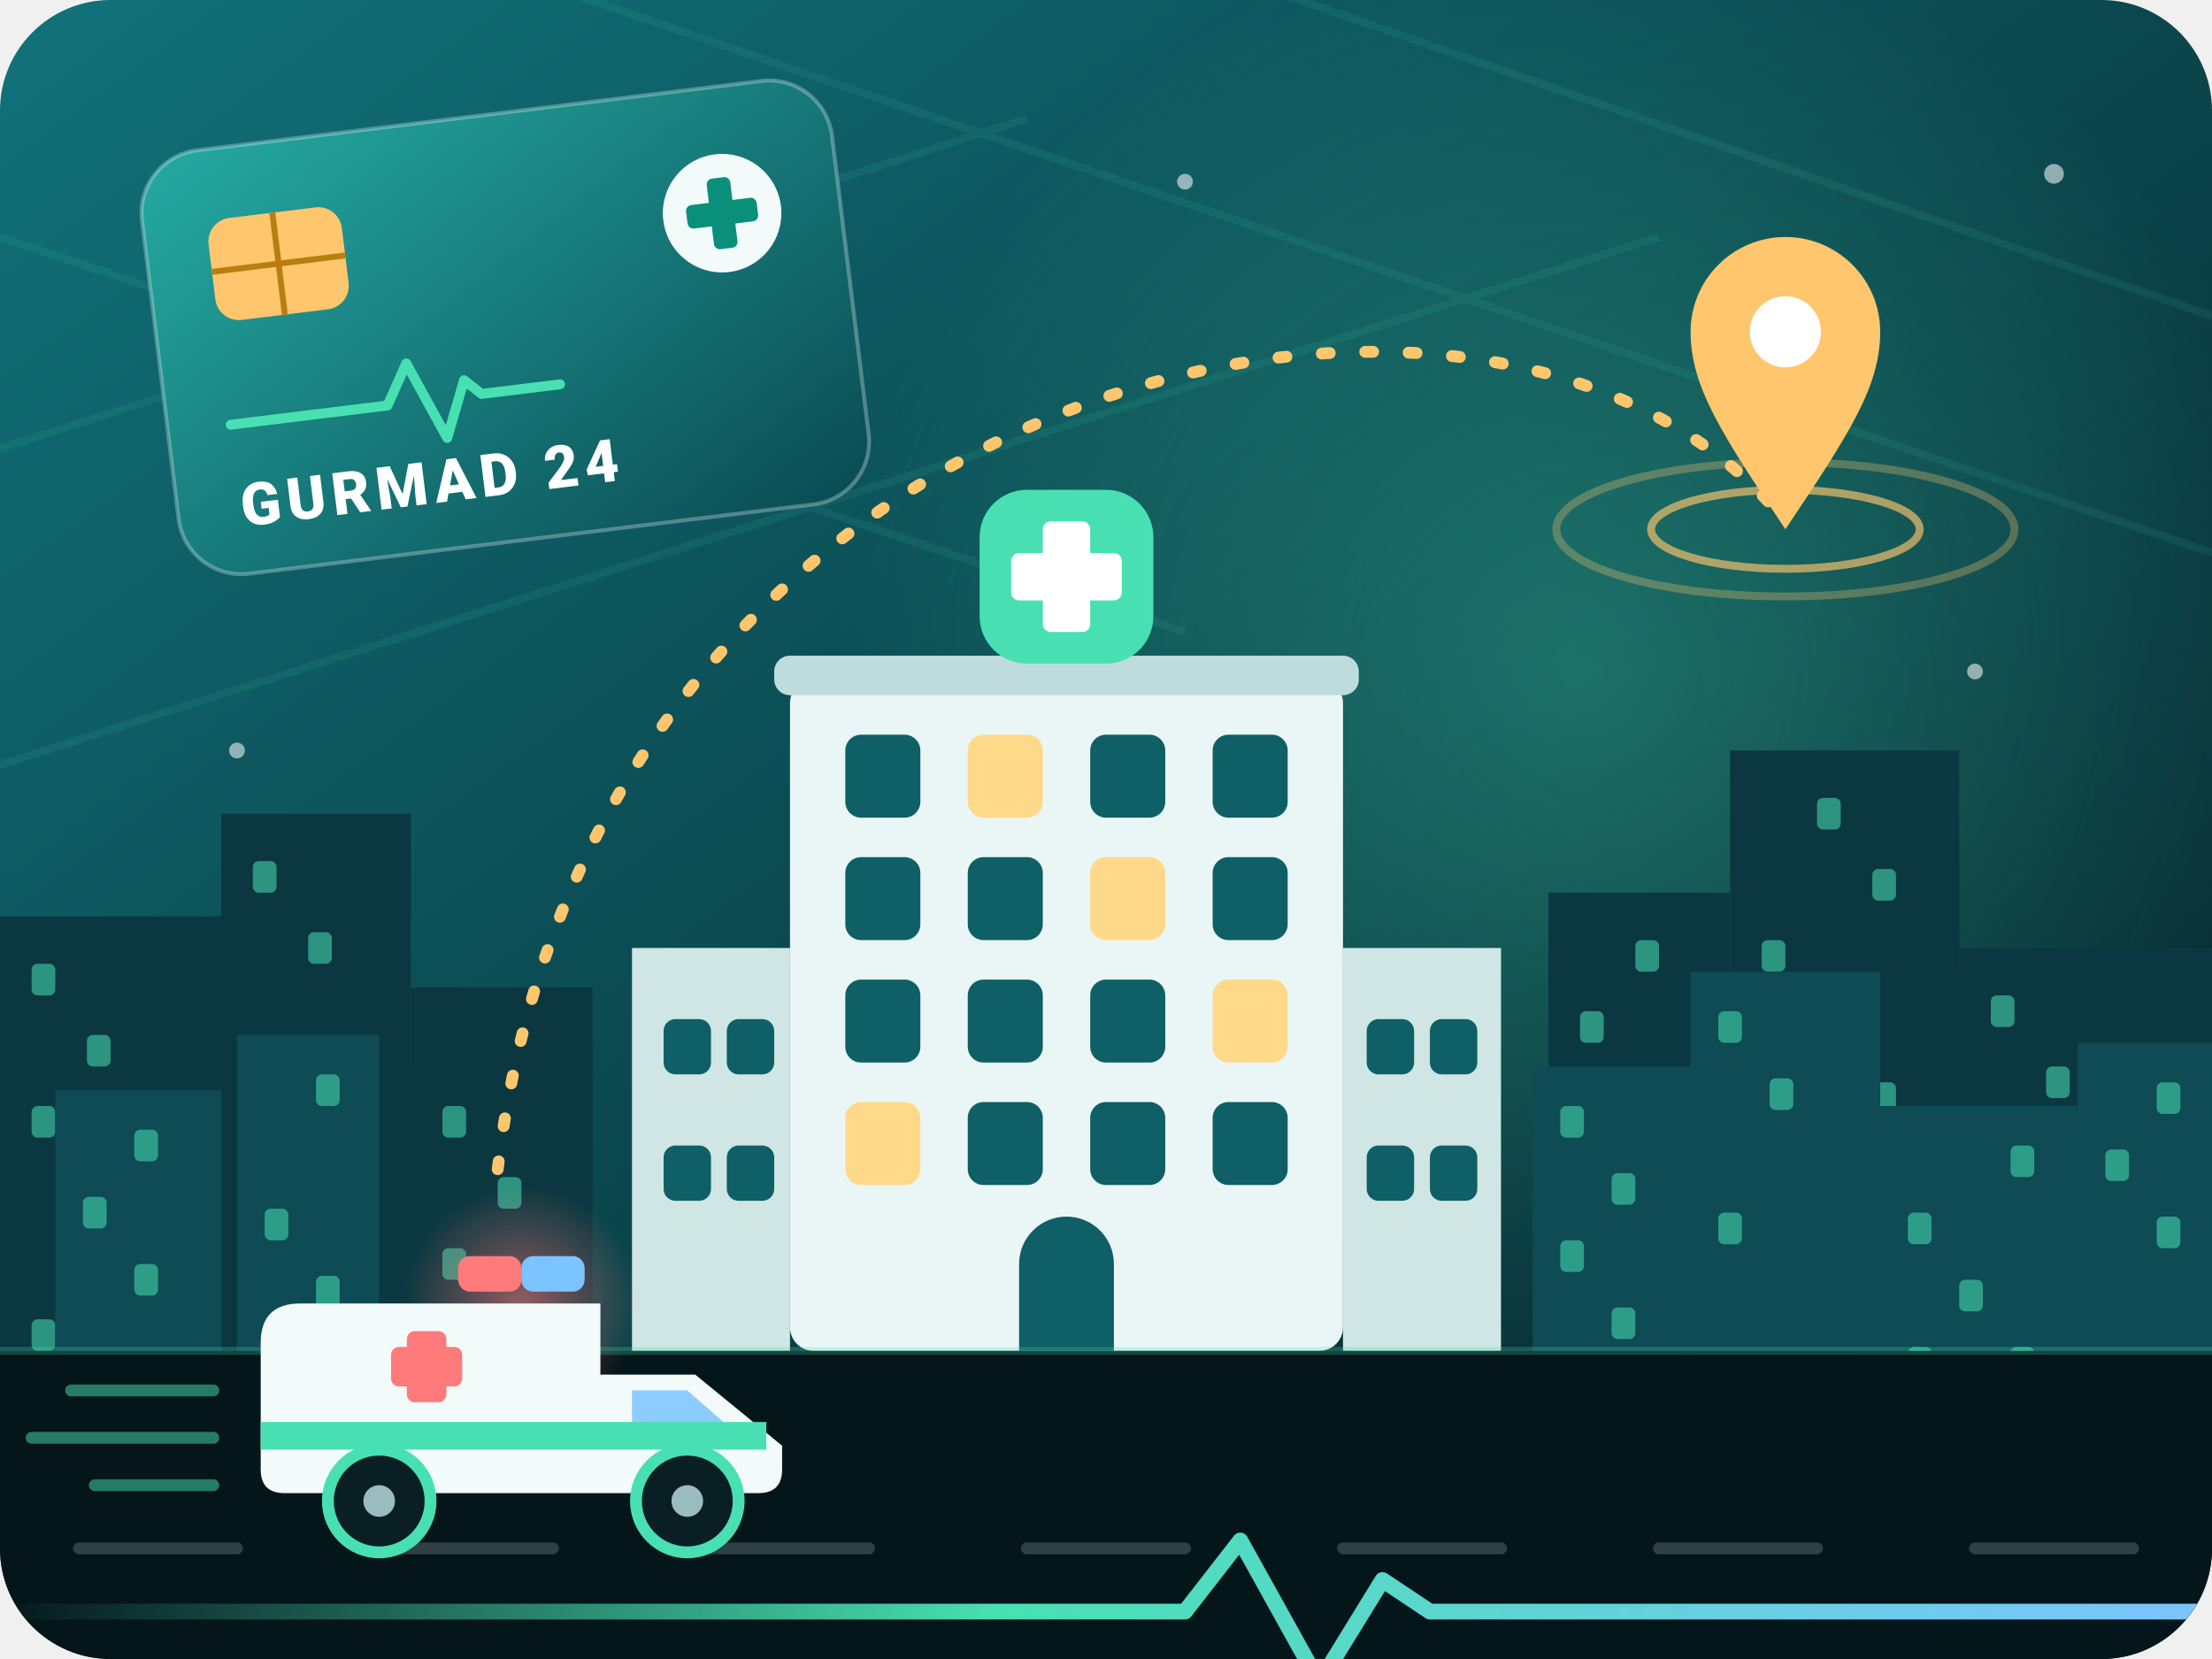
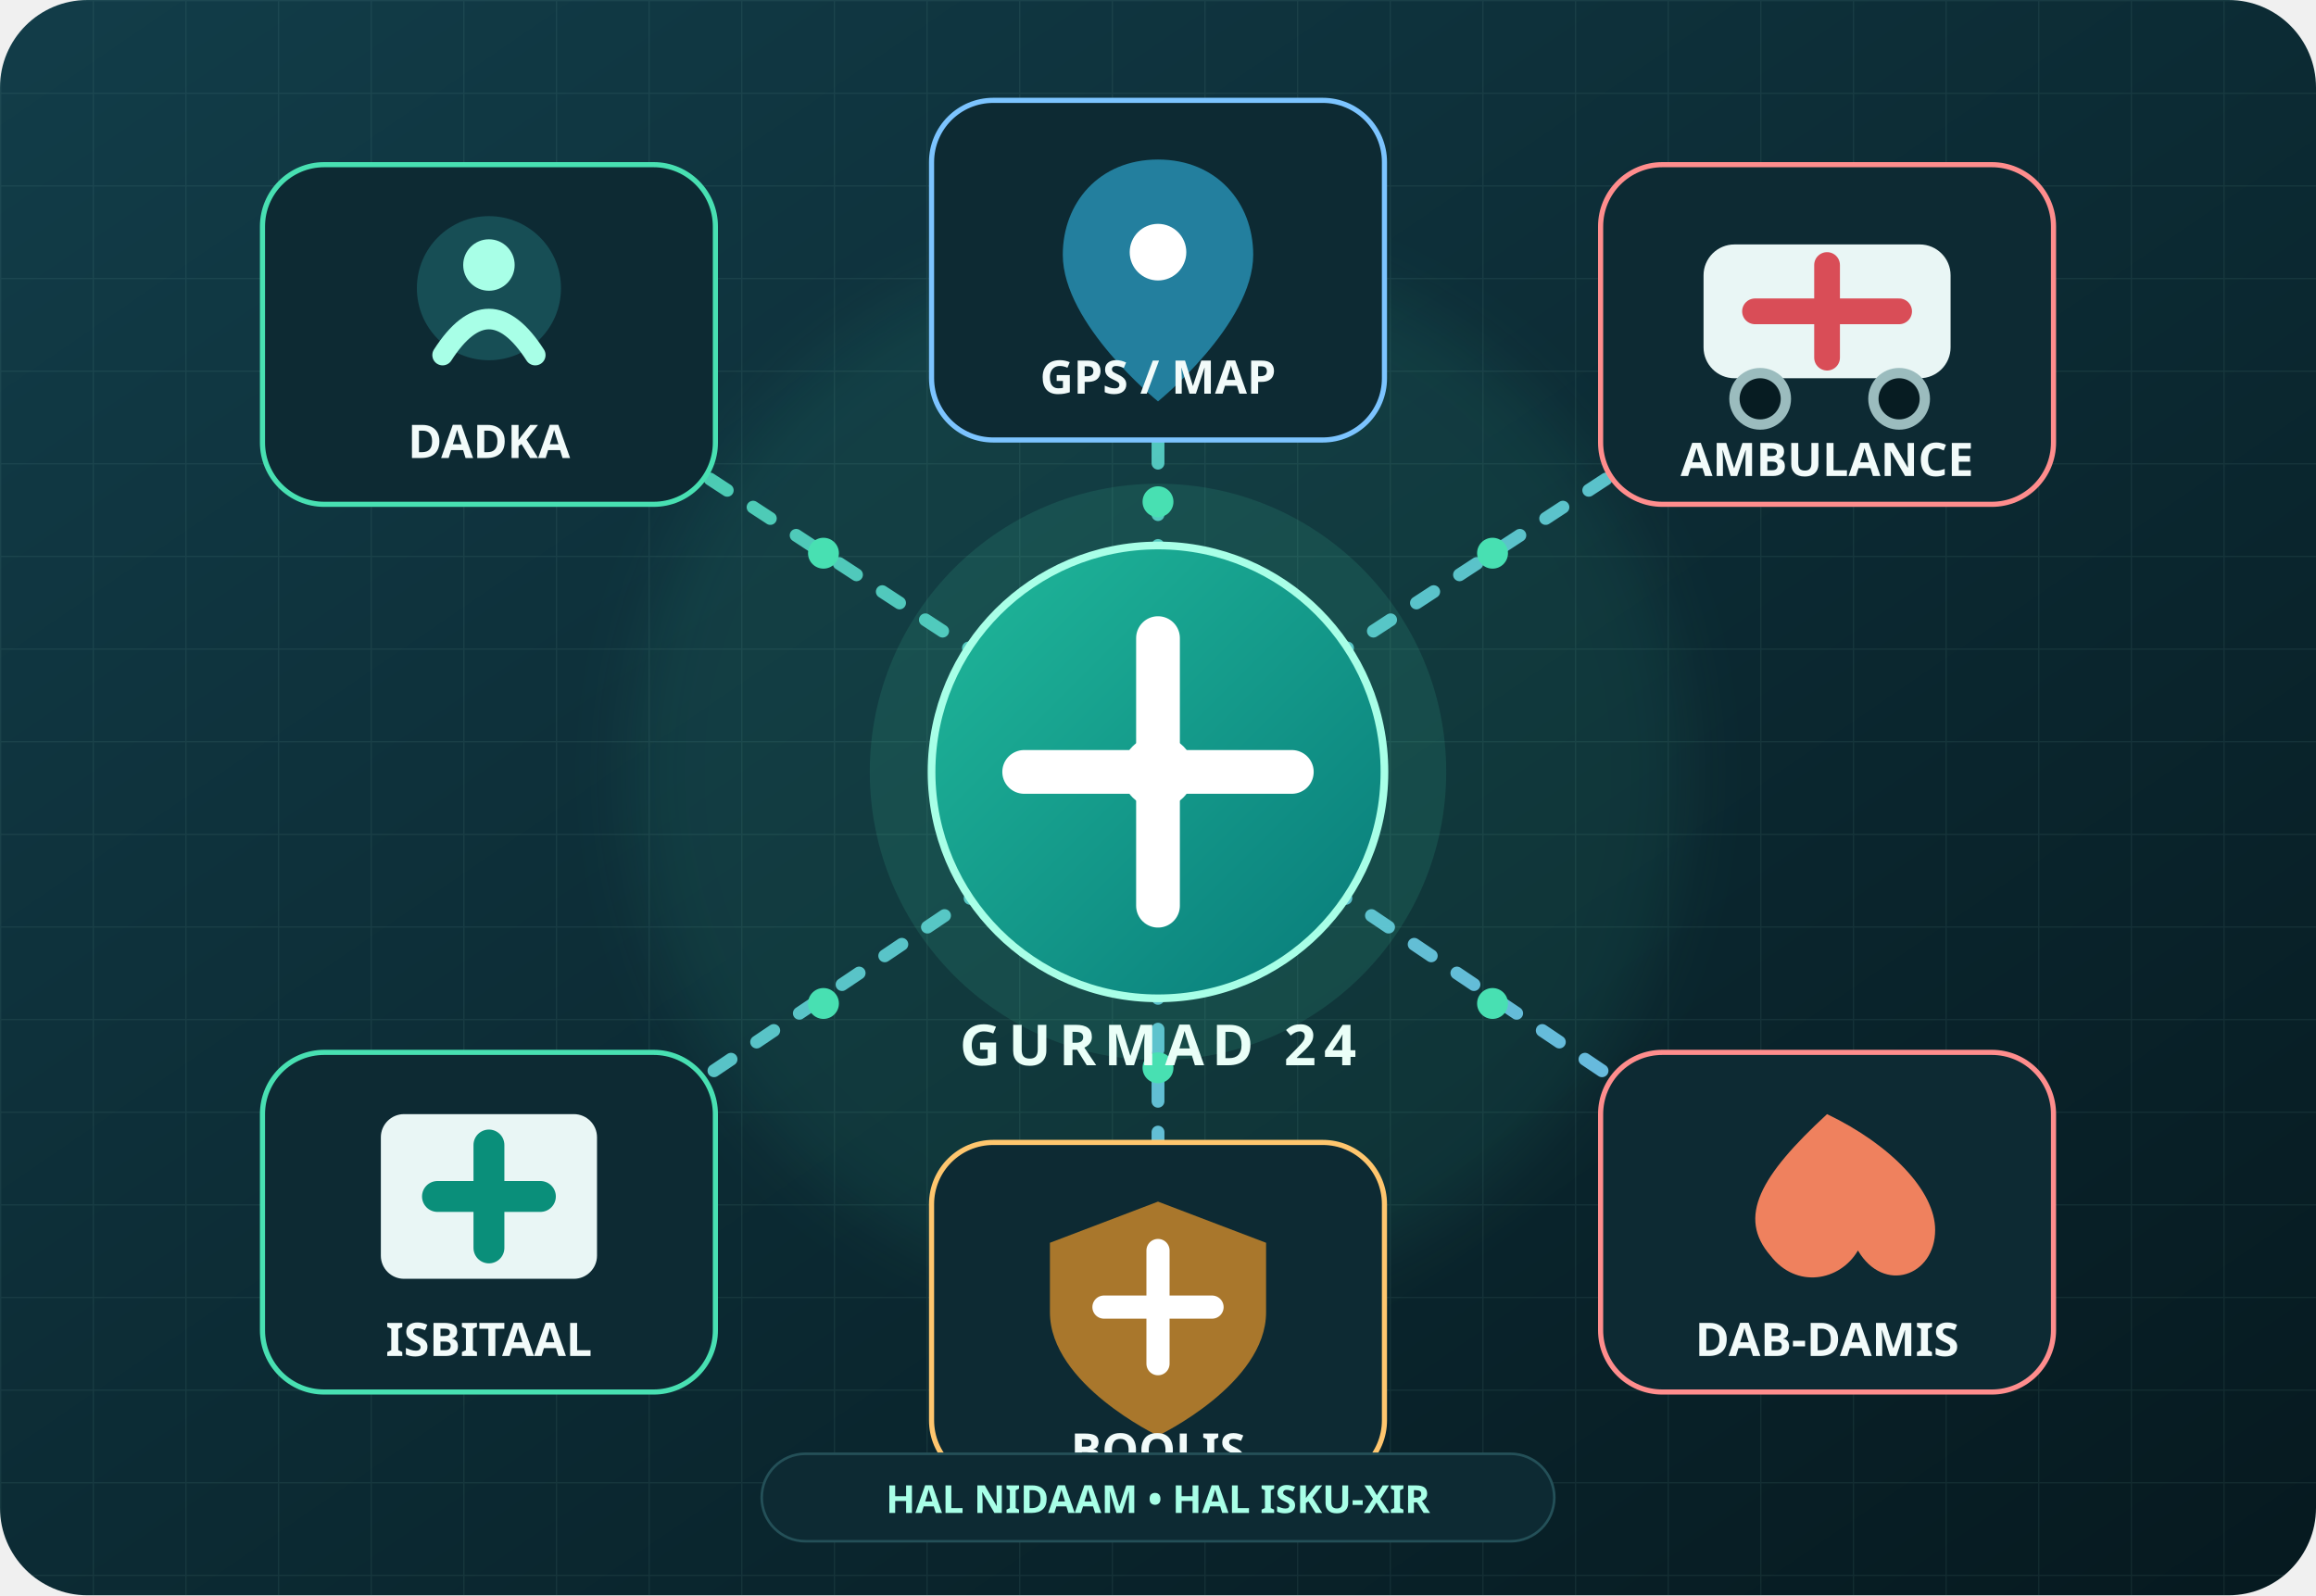
- <svg xmlns="http://www.w3.org/2000/svg" viewBox="0 0 560 420" role="img" aria-label="GURMAD 24">
+ <svg xmlns="http://www.w3.org/2000/svg" viewBox="0 0 900 620" role="img" aria-labelledby="title desc">
  <defs>
    <linearGradient id="bg" x1="0" y1="0" x2="1" y2="1">
-       <stop offset="0" stop-color="#11727a" />
-       <stop offset="1" stop-color="#051a20" />
+       <stop stop-color="#123d49" />
+       <stop offset="1" stop-color="#06191f" />
    </linearGradient>
-     <linearGradient id="pl" x1="0" y1="0" x2="1" y2="0">
-       <stop offset="0" stop-color="#48e0b2" stop-opacity="0" />
-       <stop offset=".45" stop-color="#48e0b2" />
+     <linearGradient id="hub" x1="0" y1="0" x2="1" y2="1">
+       <stop stop-color="#20b99b" />
+       <stop offset="1" stop-color="#087a79" />
+     </linearGradient>
+     <linearGradient id="line" x1="0" y1="0" x2="1" y2="1">
+       <stop stop-color="#48e0b2" />
      <stop offset="1" stop-color="#7cc4ff" />
    </linearGradient>
-     <linearGradient id="cd" x1="0" y1="0" x2="1" y2="1">
-       <stop offset="0" stop-color="#25aaa3" />
-       <stop offset="1" stop-color="#0a4a52" />
-     </linearGradient>
-     <radialGradient id="gl" cx=".5" cy=".5" r=".5">
-       <stop offset="0" stop-color="#48e0b2" stop-opacity=".30" />
-       <stop offset="1" stop-color="#48e0b2" stop-opacity="0" />
-     </radialGradient>
-     <radialGradient id="rg" cx=".5" cy=".5" r=".5">
-       <stop offset="0" stop-color="#ff7a7a" stop-opacity=".55" />
-       <stop offset="1" stop-color="#ff7a7a" stop-opacity="0" />
-     </radialGradient>
-     <clipPath id="cl">
-       <rect width="560" height="420" rx="28" />
-     </clipPath>
+     <filter id="shadow" x="-30%" y="-30%" width="160%" height="160%">
+       <feGaussianBlur stdDeviation="12" />
+     </filter>
+     <pattern id="grid" width="36" height="36" patternUnits="userSpaceOnUse">
+       <path d="M36 0H0V36" fill="none" stroke="#9bd7d1" stroke-opacity=".08" />
+     </pattern>
  </defs>
-   <g clip-path="url(#cl)">
-     <rect width="560" height="420" fill="url(#bg)" />
-     <g stroke="#48e0b2" stroke-opacity=".09" fill="none" stroke-width="2">
-       <path d="M-20 120L260 30M-20 200L420 60M120 -10L560 140M300 -10L560 80M0 60L300 160" />
+   <rect width="900" height="620" rx="34" fill="url(#bg)" />
+   <rect width="900" height="620" rx="34" fill="url(#grid)" />
+   <circle cx="450" cy="300" r="205" fill="#48e0b2" opacity=".08" filter="url(#shadow)" />
+   <g fill="none" stroke="url(#line)" stroke-width="5" stroke-linecap="round" stroke-dasharray="8 12" opacity=".9">
+     <path d="M450 300L190 130M450 300L450 105M450 300L710 130M450 300L190 475M450 300L450 510M450 300L710 475" />
+   </g>
+   <g fill="#48e0b2">
+     <circle cx="320" cy="215" r="6" />
+     <circle cx="450" cy="195" r="6" />
+     <circle cx="580" cy="215" r="6" />
+     <circle cx="320" cy="390" r="6" />
+     <circle cx="450" cy="415" r="6" />
+     <circle cx="580" cy="390" r="6" />
+   </g>
+   <circle cx="450" cy="300" r="112" fill="#48e0b2" opacity=".12" />
+   <circle cx="450" cy="300" r="88" fill="url(#hub)" stroke="#a8ffe7" stroke-width="3" />
+   <path d="M450 248v104M398 300h104" stroke="#fff" stroke-width="17" stroke-linecap="round" />
+   <circle cx="450" cy="300" r="14" fill="#fff" />
+   <text x="450" y="414" fill="#eafff8" font-family="system-ui,sans-serif" font-size="22" font-weight="800" text-anchor="middle" letter-spacing="3">GURMAD 24</text>
+   <g font-family="system-ui,sans-serif" text-anchor="middle" font-weight="800">
+     <g transform="translate(190 130)">
+       <rect x="-88" y="-66" width="176" height="132" rx="24" fill="#0d2a33" stroke="#48e0b2" stroke-width="2" />
+       <circle cy="-18" r="28" fill="#174e55" />
+       <circle cy="-27" r="10" fill="#a8ffe7" />
+       <path d="M-18 8q18-28 36 0" fill="none" stroke="#a8ffe7" stroke-width="8" stroke-linecap="round" />
+       <text y="48" fill="#f2fbfa" font-size="18">DADKA</text>
    </g>
-     <circle cx="400" cy="170" r="190" fill="url(#gl)" />
-     <rect x="0" y="232" width="56" height="110" fill="#0b3740" />
-     <rect x="8" y="244" width="6" height="8" rx="1.5" fill="#48e0b2" fill-opacity=".55" />
-     <rect x="22" y="262" width="6" height="8" rx="1.5" fill="#48e0b2" fill-opacity=".55" />
-     <rect x="8" y="280" width="6" height="8" rx="1.5" fill="#48e0b2" fill-opacity=".55" />
-     <rect x="36" y="280" width="6" height="8" rx="1.5" fill="#48e0b2" fill-opacity=".55" />
-     <rect x="22" y="298" width="6" height="8" rx="1.5" fill="#48e0b2" fill-opacity=".55" />
-     <rect x="36" y="316" width="6" height="8" rx="1.5" fill="#48e0b2" fill-opacity=".55" />
-     <rect x="8" y="334" width="6" height="8" rx="1.5" fill="#48e0b2" fill-opacity=".55" />
-     <rect x="56" y="206" width="48" height="136" fill="#0b3740" />
-     <rect x="64" y="218" width="6" height="8" rx="1.5" fill="#48e0b2" fill-opacity=".55" />
-     <rect x="78" y="236" width="6" height="8" rx="1.5" fill="#48e0b2" fill-opacity=".55" />
-     <rect x="64" y="272" width="6" height="8" rx="1.5" fill="#48e0b2" fill-opacity=".55" />
-     <rect x="78" y="290" width="6" height="8" rx="1.5" fill="#48e0b2" fill-opacity=".55" />
-     <rect x="64" y="308" width="6" height="8" rx="1.5" fill="#48e0b2" fill-opacity=".55" />
-     <rect x="104" y="250" width="46" height="92" fill="#0b3740" />
-     <rect x="112" y="280" width="6" height="8" rx="1.5" fill="#48e0b2" fill-opacity=".55" />
-     <rect x="126" y="298" width="6" height="8" rx="1.5" fill="#48e0b2" fill-opacity=".55" />
-     <rect x="112" y="316" width="6" height="8" rx="1.5" fill="#48e0b2" fill-opacity=".55" />
-     <rect x="126" y="334" width="6" height="8" rx="1.5" fill="#48e0b2" fill-opacity=".55" />
-     <rect x="392" y="226" width="46" height="116" fill="#0b3740" />
-     <rect x="414" y="238" width="6" height="8" rx="1.5" fill="#48e0b2" fill-opacity=".55" />
-     <rect x="400" y="256" width="6" height="8" rx="1.5" fill="#48e0b2" fill-opacity=".55" />
-     <rect x="414" y="274" width="6" height="8" rx="1.5" fill="#48e0b2" fill-opacity=".55" />
-     <rect x="400" y="310" width="6" height="8" rx="1.5" fill="#48e0b2" fill-opacity=".55" />
-     <rect x="414" y="328" width="6" height="8" rx="1.5" fill="#48e0b2" fill-opacity=".55" />
-     <rect x="438" y="190" width="58" height="152" fill="#0b3740" />
-     <rect x="460" y="202" width="6" height="8" rx="1.5" fill="#48e0b2" fill-opacity=".55" />
-     <rect x="474" y="220" width="6" height="8" rx="1.5" fill="#48e0b2" fill-opacity=".55" />
-     <rect x="446" y="238" width="6" height="8" rx="1.5" fill="#48e0b2" fill-opacity=".55" />
-     <rect x="460" y="256" width="6" height="8" rx="1.5" fill="#48e0b2" fill-opacity=".55" />
-     <rect x="446" y="274" width="6" height="8" rx="1.5" fill="#48e0b2" fill-opacity=".55" />
-     <rect x="474" y="274" width="6" height="8" rx="1.5" fill="#48e0b2" fill-opacity=".55" />
-     <rect x="460" y="292" width="6" height="8" rx="1.5" fill="#48e0b2" fill-opacity=".55" />
-     <rect x="496" y="240" width="64" height="102" fill="#0b3740" />
-     <rect x="504" y="252" width="6" height="8" rx="1.5" fill="#48e0b2" fill-opacity=".55" />
-     <rect x="518" y="270" width="6" height="8" rx="1.5" fill="#48e0b2" fill-opacity=".55" />
-     <rect x="504" y="288" width="6" height="8" rx="1.5" fill="#48e0b2" fill-opacity=".55" />
-     <rect x="532" y="288" width="6" height="8" rx="1.5" fill="#48e0b2" fill-opacity=".55" />
-     <rect x="518" y="306" width="6" height="8" rx="1.5" fill="#48e0b2" fill-opacity=".55" />
-     <rect x="532" y="324" width="6" height="8" rx="1.5" fill="#48e0b2" fill-opacity=".55" />
-     <rect x="504" y="342" width="6" height="8" rx="1.5" fill="#48e0b2" fill-opacity=".55" />
-     <rect x="14" y="276" width="42" height="66" fill="#0e4b54" />
-     <rect x="34" y="286" width="6" height="8" rx="1.5" fill="#48e0b2" fill-opacity=".55" />
-     <rect x="21" y="303" width="6" height="8" rx="1.5" fill="#48e0b2" fill-opacity=".55" />
-     <rect x="34" y="320" width="6" height="8" rx="1.5" fill="#48e0b2" fill-opacity=".55" />
-     <rect x="60" y="262" width="36" height="80" fill="#0e4b54" />
-     <rect x="80" y="272" width="6" height="8" rx="1.5" fill="#48e0b2" fill-opacity=".55" />
-     <rect x="67" y="306" width="6" height="8" rx="1.5" fill="#48e0b2" fill-opacity=".55" />
-     <rect x="80" y="323" width="6" height="8" rx="1.5" fill="#48e0b2" fill-opacity=".55" />
-     <rect x="388" y="270" width="40" height="72" fill="#0e4b54" />
-     <rect x="395" y="280" width="6" height="8" rx="1.5" fill="#48e0b2" fill-opacity=".55" />
-     <rect x="408" y="297" width="6" height="8" rx="1.5" fill="#48e0b2" fill-opacity=".55" />
-     <rect x="395" y="314" width="6" height="8" rx="1.5" fill="#48e0b2" fill-opacity=".55" />
-     <rect x="408" y="331" width="6" height="8" rx="1.5" fill="#48e0b2" fill-opacity=".55" />
-     <rect x="428" y="246" width="48" height="96" fill="#0e4b54" />
-     <rect x="435" y="256" width="6" height="8" rx="1.5" fill="#48e0b2" fill-opacity=".55" />
-     <rect x="448" y="273" width="6" height="8" rx="1.5" fill="#48e0b2" fill-opacity=".55" />
-     <rect x="435" y="307" width="6" height="8" rx="1.5" fill="#48e0b2" fill-opacity=".55" />
-     <rect x="476" y="280" width="50" height="62" fill="#0e4b54" />
-     <rect x="509" y="290" width="6" height="8" rx="1.5" fill="#48e0b2" fill-opacity=".55" />
-     <rect x="483" y="307" width="6" height="8" rx="1.5" fill="#48e0b2" fill-opacity=".55" />
-     <rect x="496" y="324" width="6" height="8" rx="1.5" fill="#48e0b2" fill-opacity=".55" />
-     <rect x="483" y="341" width="6" height="8" rx="1.5" fill="#48e0b2" fill-opacity=".55" />
-     <rect x="509" y="341" width="6" height="8" rx="1.5" fill="#48e0b2" fill-opacity=".55" />
-     <rect x="526" y="264" width="40" height="78" fill="#0e4b54" />
-     <rect x="546" y="274" width="6" height="8" rx="1.5" fill="#48e0b2" fill-opacity=".55" />
-     <rect x="533" y="291" width="6" height="8" rx="1.5" fill="#48e0b2" fill-opacity=".55" />
-     <rect x="546" y="308" width="6" height="8" rx="1.5" fill="#48e0b2" fill-opacity=".55" />
-     <rect x="160" y="240" width="40" height="102" fill="#cfe6e5" />
-     <rect x="340" y="240" width="40" height="102" fill="#cfe6e5" />
-     <rect x="200" y="172" width="140" height="170" rx="6" fill="#eaf6f5" />
-     <rect x="196" y="166" width="148" height="10" rx="4" fill="#bfdcdc" />
-     <rect x="214" y="186" width="19" height="21" rx="4" fill="#0f5f66" />
-     <rect x="245" y="186" width="19" height="21" rx="4" fill="#ffd98a" />
-     <rect x="276" y="186" width="19" height="21" rx="4" fill="#0f5f66" />
-     <rect x="307" y="186" width="19" height="21" rx="4" fill="#0f5f66" />
-     <rect x="214" y="217" width="19" height="21" rx="4" fill="#0f5f66" />
-     <rect x="245" y="217" width="19" height="21" rx="4" fill="#0f5f66" />
-     <rect x="276" y="217" width="19" height="21" rx="4" fill="#ffd98a" />
-     <rect x="307" y="217" width="19" height="21" rx="4" fill="#0f5f66" />
-     <rect x="214" y="248" width="19" height="21" rx="4" fill="#0f5f66" />
-     <rect x="245" y="248" width="19" height="21" rx="4" fill="#0f5f66" />
-     <rect x="276" y="248" width="19" height="21" rx="4" fill="#0f5f66" />
-     <rect x="307" y="248" width="19" height="21" rx="4" fill="#ffd98a" />
-     <rect x="214" y="279" width="19" height="21" rx="4" fill="#ffd98a" />
-     <rect x="245" y="279" width="19" height="21" rx="4" fill="#0f5f66" />
-     <rect x="276" y="279" width="19" height="21" rx="4" fill="#0f5f66" />
-     <rect x="307" y="279" width="19" height="21" rx="4" fill="#0f5f66" />
-     <rect x="168" y="258" width="12" height="14" rx="3" fill="#0f5f66" />
-     <rect x="168" y="290" width="12" height="14" rx="3" fill="#0f5f66" />
-     <rect x="184" y="258" width="12" height="14" rx="3" fill="#0f5f66" />
-     <rect x="184" y="290" width="12" height="14" rx="3" fill="#0f5f66" />
-     <rect x="346" y="258" width="12" height="14" rx="3" fill="#0f5f66" />
-     <rect x="346" y="290" width="12" height="14" rx="3" fill="#0f5f66" />
-     <rect x="362" y="258" width="12" height="14" rx="3" fill="#0f5f66" />
-     <rect x="362" y="290" width="12" height="14" rx="3" fill="#0f5f66" />
-     <path d="M258 342v-22a12 12 0 0 1 24 0v22z" fill="#0f5f66" />
-     <rect x="248" y="124" width="44" height="44" rx="12" fill="#48e0b2" />
-     <rect x="264" y="132" width="12" height="28" rx="2" fill="#fff" />
-     <rect x="256" y="140" width="28" height="12" rx="2" fill="#fff" />
-     <rect y="342" width="560" height="78" fill="#05161b" />
-     <path d="M0 342h560" stroke="#48e0b2" stroke-opacity=".25" stroke-width="2" />
-     <path d="M20 392h40M100 392h40M180 392h40M260 392h40M340 392h40M420 392h40M500 392h40" stroke="#f2fbfa" stroke-opacity=".18" stroke-width="3" stroke-linecap="round" />
-     <path d="M0 408h300l14-18 20 36 16-26 12 8h198" fill="none" stroke="url(#pl)" stroke-width="4" stroke-linecap="round" stroke-linejoin="round" />
-     <path d="M126 296C150 92 380 42 452 132" fill="none" stroke="#ffc66e" stroke-width="3" stroke-dasharray="2 9" stroke-linecap="round" />
-     <ellipse cx="452" cy="134" rx="34" ry="10" fill="none" stroke="#ffc66e" stroke-opacity=".65" stroke-width="2" />
-     <ellipse cx="452" cy="134" rx="58" ry="17" fill="none" stroke="#ffc66e" stroke-opacity=".3" stroke-width="2" />
-     <path d="M452 134C436 110 428 98 428 84a24 24 0 0 1 48 0c0 14-8 26-24 50z" fill="#ffc66e" />
-     <circle cx="452" cy="84" r="9" fill="#fff" />
-     <g stroke="#48e0b2" stroke-opacity=".5" stroke-width="3" stroke-linecap="round">
-       <path d="M18 352h36M8 364h46M24 376h30" />
+     <g transform="translate(450 105)">
+       <rect x="-88" y="-66" width="176" height="132" rx="24" fill="#0d2a33" stroke="#7cc4ff" stroke-width="2" />
+       <path d="M0-43c-23 0-37 17-37 37 0 27 37 57 37 57S37 21 37-6C37-26 23-43 0-43z" fill="#237f9e" />
+       <circle cy="-7" r="11" fill="#fff" />
+       <text y="48" fill="#f2fbfa" font-size="18">GPS / MAP</text>
    </g>
-     <circle cx="132" cy="330" r="30" fill="url(#rg)" />
-     <rect x="116" y="318" width="16" height="9" rx="3" fill="#ff7a7a" />
-     <rect x="132" y="318" width="16" height="9" rx="3" fill="#7cc4ff" />
-     <path d="M66 340Q66 330 76 330H152V348H176L198 366V372Q198 378 192 378H72Q66 378 66 372Z" fill="#f2fbfa" />
-     <path d="M160 352H174L190 366H160Z" fill="#7cc4ff" fill-opacity=".85" />
-     <rect x="66" y="360" width="128" height="7" fill="#48e0b2" />
-     <rect x="103" y="337" width="10" height="18" rx="2" fill="#ff7a7a" />
-     <rect x="99" y="341" width="18" height="10" rx="2" fill="#ff7a7a" />
-     <circle cx="96" cy="380" r="13" fill="#0a1f24" stroke="#48e0b2" stroke-width="3" />
-     <circle cx="96" cy="380" r="4" fill="#9bbcbe" />
-     <circle cx="174" cy="380" r="13" fill="#0a1f24" stroke="#48e0b2" stroke-width="3" />
-     <circle cx="174" cy="380" r="4" fill="#9bbcbe" />
-     <g transform="translate(34 40) rotate(-7)">
-       <rect width="176" height="108" rx="16" fill="url(#cd)" stroke="#f2fbfa" stroke-opacity=".3" />
-       <rect x="16" y="18" width="34" height="26" rx="6" fill="#ffc66e" />
-       <path d="M16 31h34M33 18v26" stroke="#b97d12" stroke-width="1.5" />
-       <circle cx="146" cy="32" r="15" fill="#f2fbfa" />
-       <rect x="143" y="23" width="6" height="18" rx="1.5" fill="#0a8f7a" />
-       <rect x="137" y="29" width="18" height="6" rx="1.5" fill="#0a8f7a" />
-       <path d="M16 70h40l6-10 8 20 6-14 4 4h20" fill="none" stroke="#48e0b2" stroke-width="2.5" stroke-linecap="round" stroke-linejoin="round" />
-       <text x="16" y="96" font-family="system-ui,Segoe UI,Roboto,sans-serif" font-size="15" font-weight="800" letter-spacing="1.5" fill="#fff">GURMAD 24</text>
+     <g transform="translate(710 130)">
+       <rect x="-88" y="-66" width="176" height="132" rx="24" fill="#0d2a33" stroke="#ff8d8d" stroke-width="2" />
+       <rect x="-48" y="-35" width="96" height="52" rx="12" fill="#e9f6f5" />
+       <path d="M-28-9h56M0-27v36" stroke="#d94d57" stroke-width="10" stroke-linecap="round" />
+       <circle cx="-26" cy="25" r="10" fill="#071c22" stroke="#9bbcbe" stroke-width="4" />
+       <circle cx="28" cy="25" r="10" fill="#071c22" stroke="#9bbcbe" stroke-width="4" />
+       <text y="55" fill="#f2fbfa" font-size="18">AMBULANCE</text>
    </g>
-     <g fill="#fff" fill-opacity=".55">
-       <circle cx="520" cy="44" r="2.5" />
-       <circle cx="300" cy="46" r="2" />
-       <circle cx="60" cy="190" r="2" />
-       <circle cx="500" cy="170" r="2" />
+     <g transform="translate(190 475)">
+       <rect x="-88" y="-66" width="176" height="132" rx="24" fill="#0d2a33" stroke="#48e0b2" stroke-width="2" />
+       <rect x="-42" y="-42" width="84" height="64" rx="9" fill="#e9f6f5" />
+       <path d="M0-30v40M-20-10h40" stroke="#0a8f7a" stroke-width="12" stroke-linecap="round" />
+       <text y="52" fill="#f2fbfa" font-size="18">ISBITAAL</text>
+     </g>
+     <g transform="translate(450 510)">
+       <rect x="-88" y="-66" width="176" height="132" rx="24" fill="#0d2a33" stroke="#ffc66e" stroke-width="2" />
+       <path d="M0-43l42 16v27c0 28-42 48-42 48S-42 28-42 0v-27z" fill="#a9772c" />
+       <path d="M0-24v44M-21-2h42" stroke="#fff" stroke-width="9" stroke-linecap="round" />
+       <text y="60" fill="#f2fbfa" font-size="18">BOOLIS</text>
+     </g>
+     <g transform="translate(710 475)">
+       <rect x="-88" y="-66" width="176" height="132" rx="24" fill="#0d2a33" stroke="#ff8d8d" stroke-width="2" />
+       <path d="M0-42c-26 24-35 40-22 55 10 13 27 10 34-2 10 17 30 10 30-8 0-15-17-33-42-45z" fill="#ef815e" />
+       <text y="52" fill="#f2fbfa" font-size="18">DAB-DAMIS</text>
    </g>
  </g>
+   <rect x="296" y="565" width="308" height="34" rx="17" fill="#0d2a33" stroke="#245058" />
+   <text x="450" y="588" fill="#a8ffe7" font-family="system-ui,sans-serif" font-size="15" font-weight="700" text-anchor="middle">HAL NIDAAM • HAL ISKU-XIR</text>
</svg>
